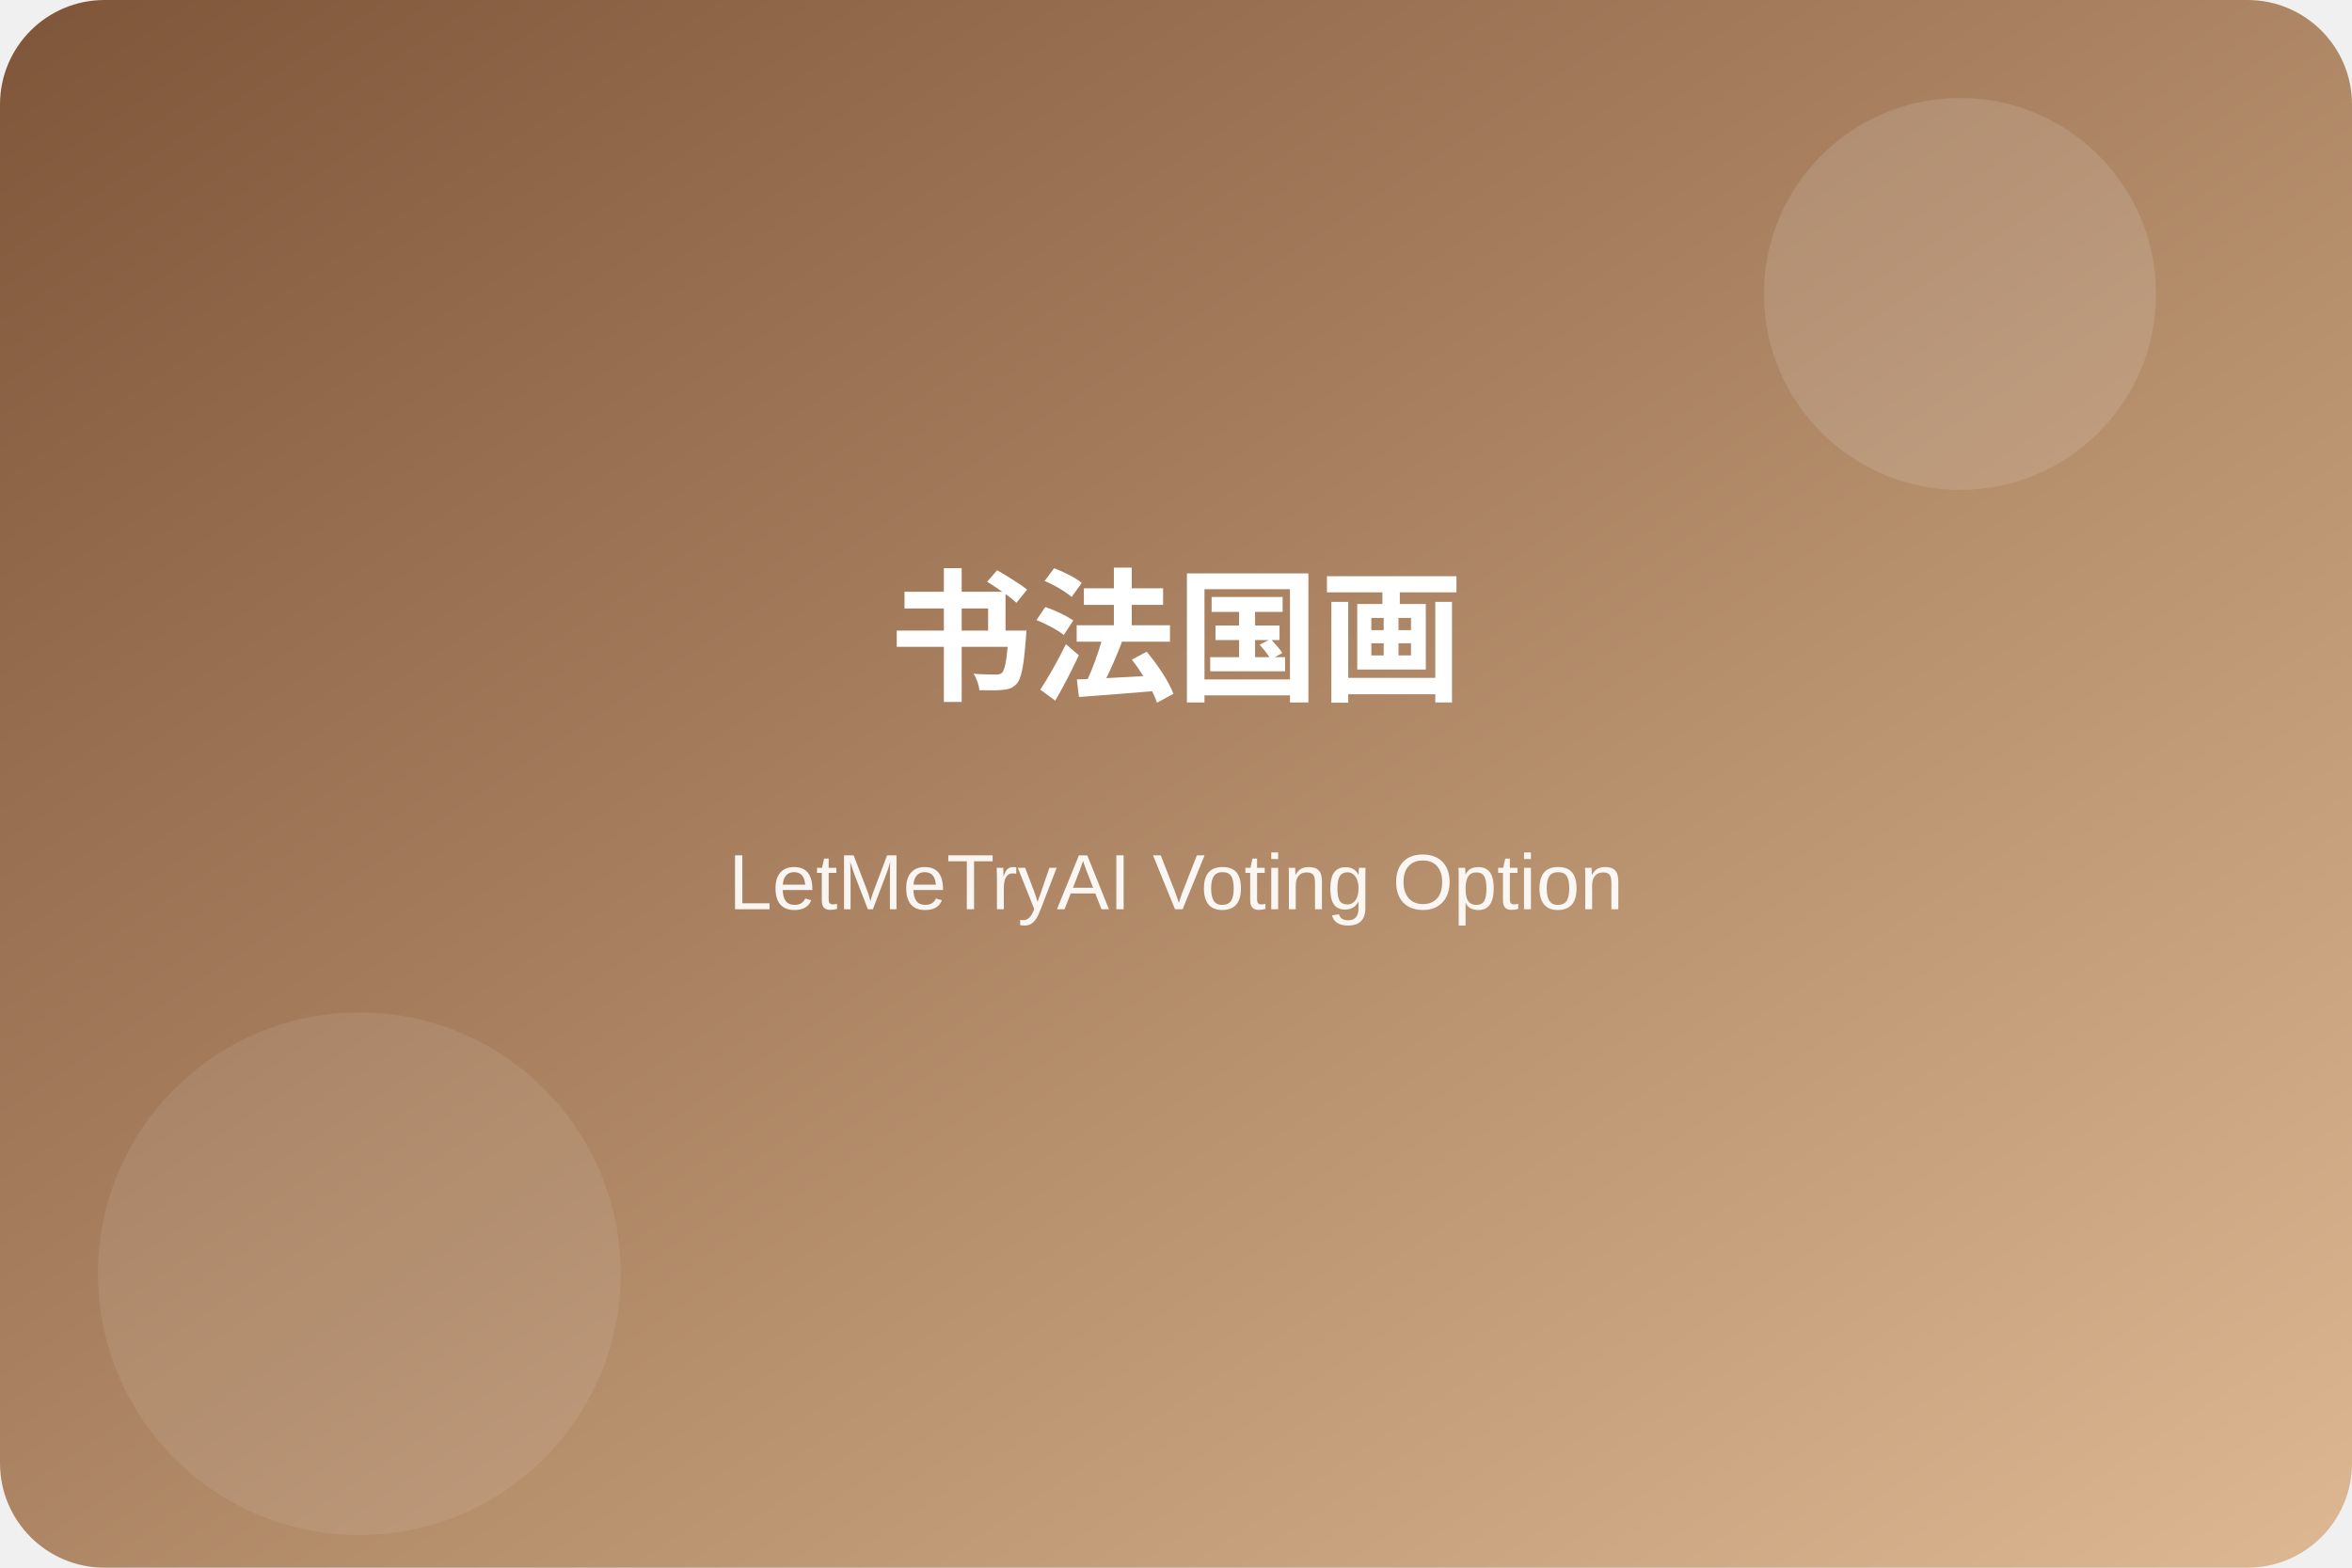
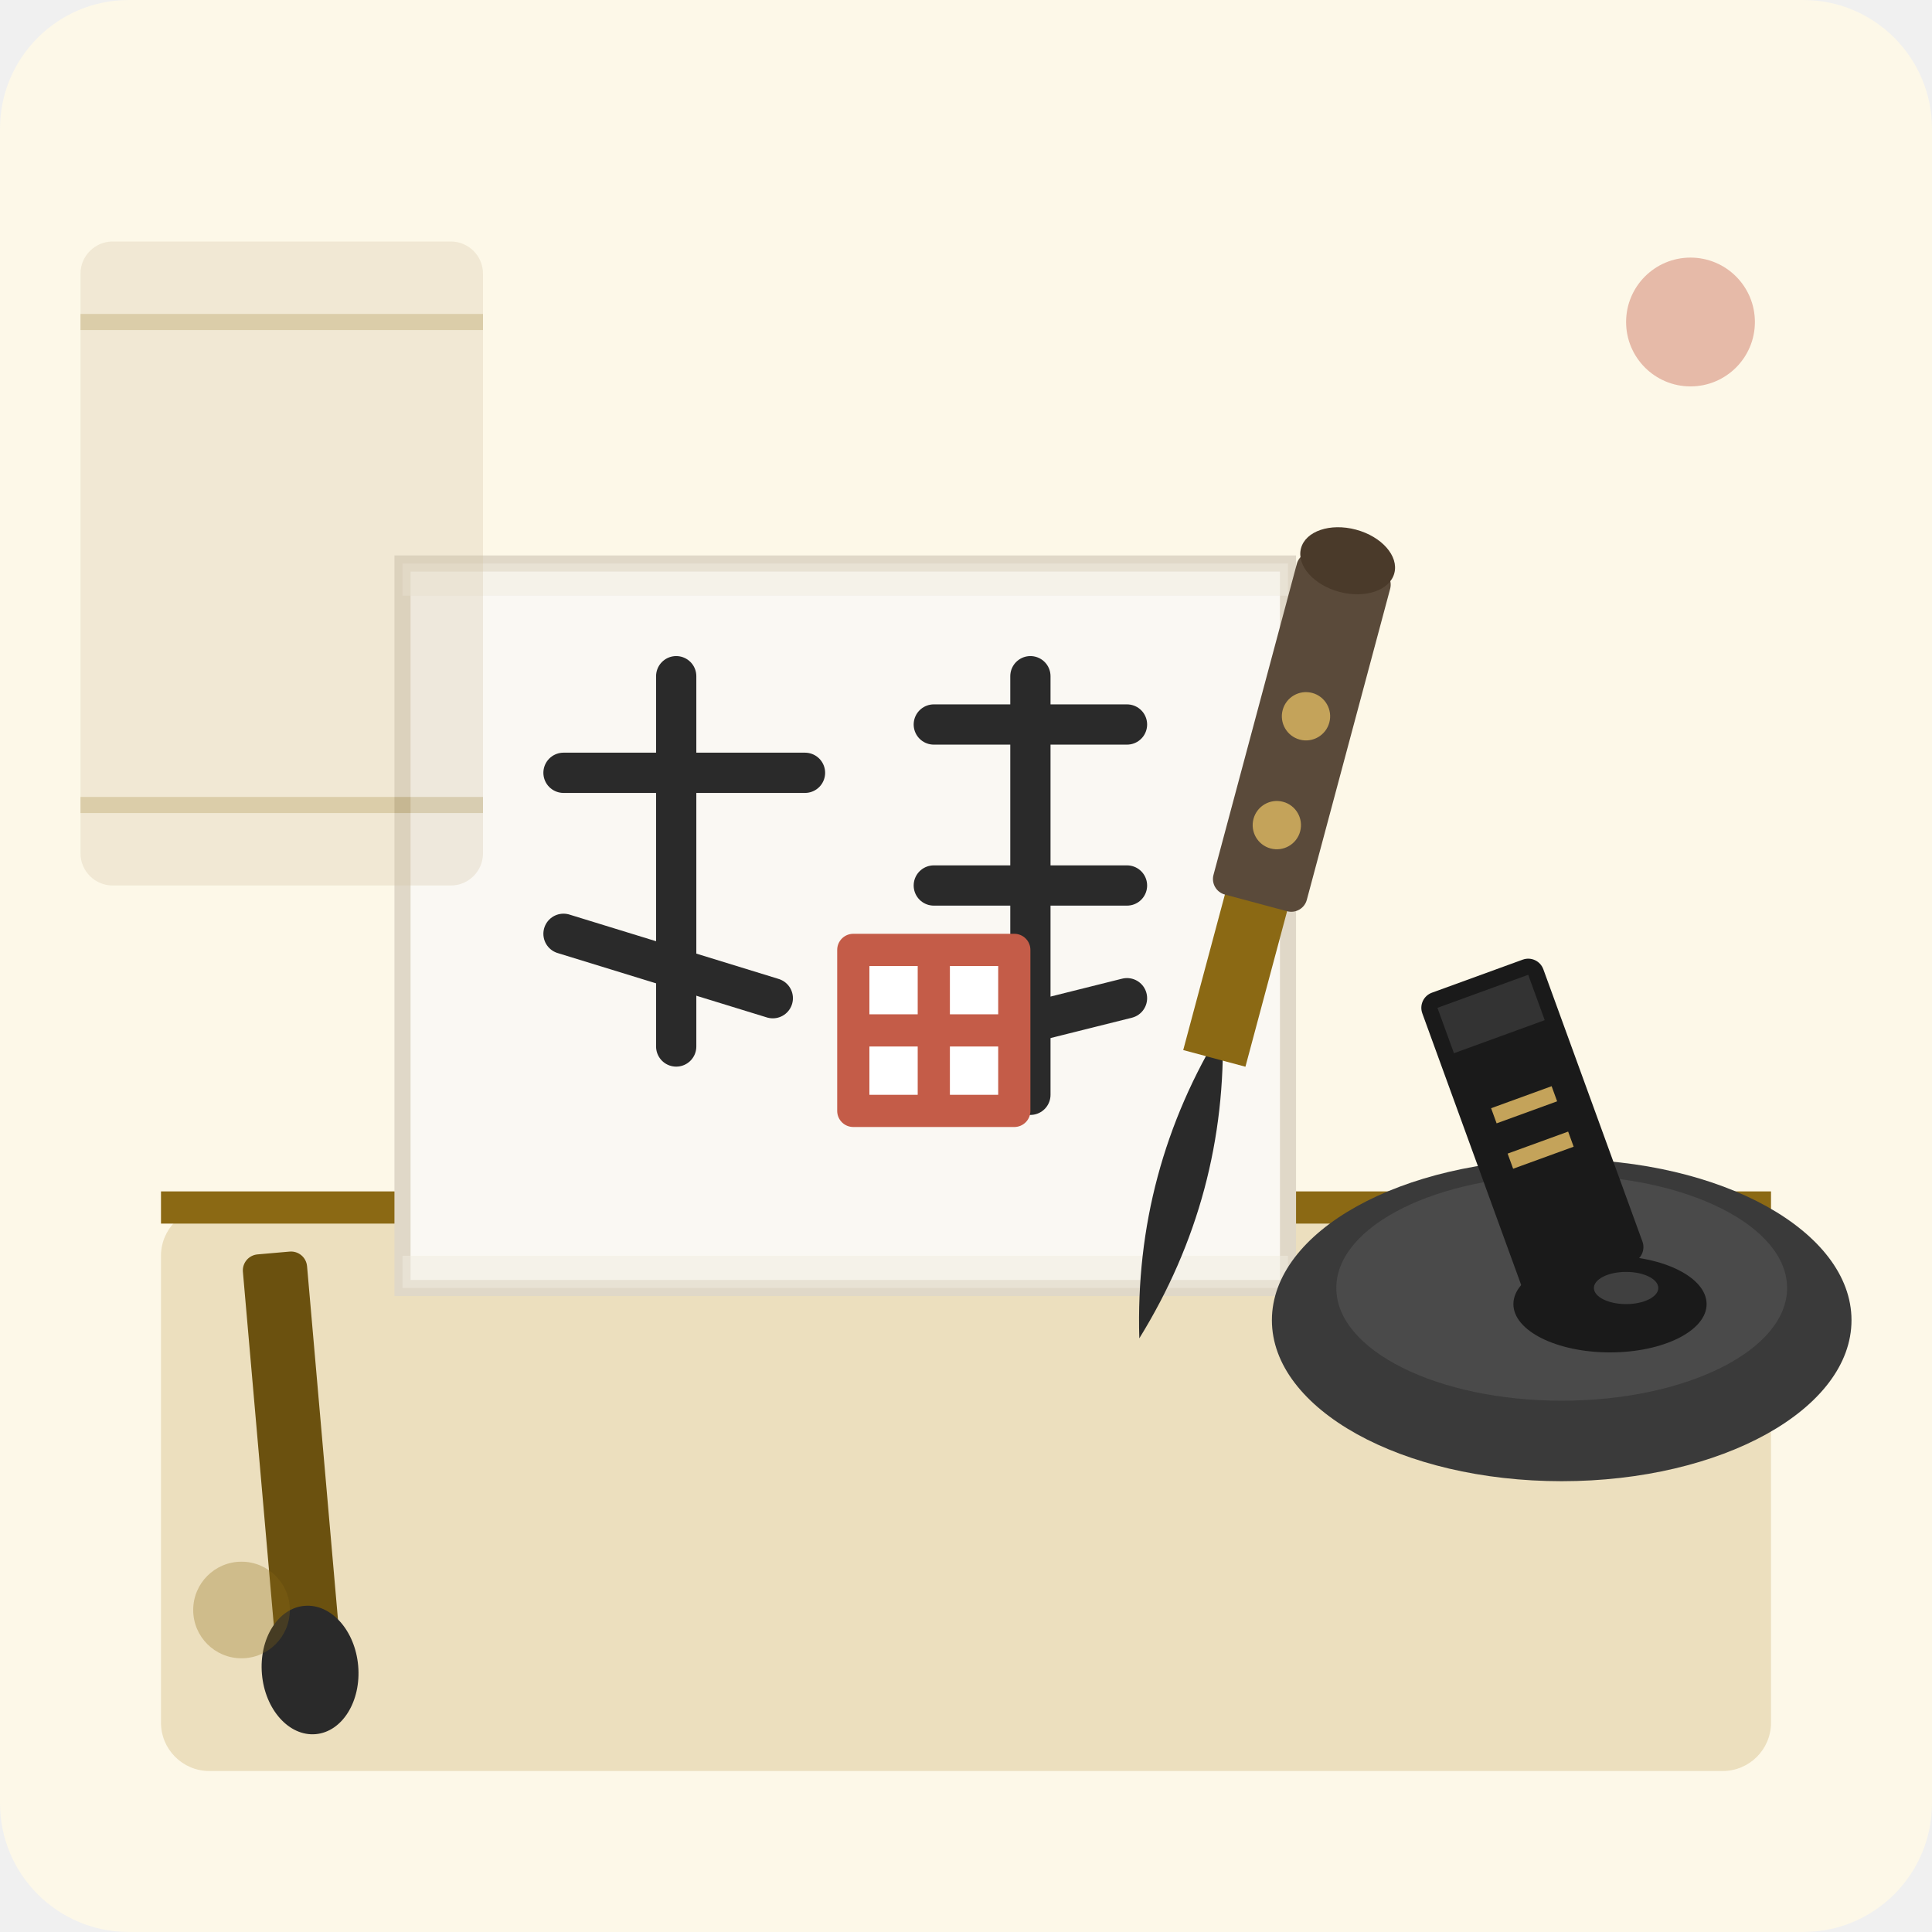
- <svg xmlns="http://www.w3.org/2000/svg" width="720" height="480" viewBox="0 0 720 480">
-   <defs>
-     <linearGradient id="grad" x1="0%" y1="0%" x2="100%" y2="100%">
-       <stop offset="0%" stop-color="#7f5539" />
-       <stop offset="100%" stop-color="#ddb892" />
-     </linearGradient>
-   </defs>
-   <rect width="720" height="480" rx="32" fill="url(#grad)" />
-   <circle cx="600" cy="90" r="60" fill="rgba(255,255,255,0.12)" />
-   <circle cx="110" cy="390" r="80" fill="rgba(255,255,255,0.08)" />
-   <text x="50%" y="44%" text-anchor="middle" font-size="44" font-family="Arial,Helvetica,sans-serif" fill="#ffffff" font-weight="700">书法国画</text>
-   <text x="50%" y="58%" text-anchor="middle" font-size="24" font-family="Arial,Helvetica,sans-serif" fill="rgba(255,255,255,0.92)">LetMeTryAI Voting Option</text>
+ <svg xmlns="http://www.w3.org/2000/svg" viewBox="0 0 120 120">
+   <rect width="120" height="120" fill="#fdf8e8" rx="8" />
+   <rect x="10" y="75" width="100" height="35" fill="#c4a35a" opacity="0.3" rx="3" />
+   <line x1="10" y1="75" x2="110" y2="75" stroke="#8b6914" stroke-width="2" />
+   <rect x="25" y="35" width="55" height="45" fill="#faf8f3" stroke="#e0d8c8" stroke-width="1" />
+   <rect x="25" y="35" width="55" height="2" fill="#f0ebe0" opacity="0.5" />
+   <rect x="25" y="78" width="55" height="2" fill="#f0ebe0" opacity="0.5" />
+   <g fill="none" stroke="#2a2a2a" stroke-width="2.5" stroke-linecap="round">
+     <line x1="35" y1="48" x2="50" y2="48" />
+     <line x1="42" y1="42" x2="42" y2="65" />
+     <line x1="35" y1="58" x2="48" y2="62" />
+     <line x1="58" y1="45" x2="70" y2="45" />
+     <line x1="58" y1="55" x2="70" y2="55" />
+     <line x1="64" y1="42" x2="64" y2="68" />
+     <line x1="58" y1="65" x2="70" y2="62" />
+   </g>
+   <rect x="52" y="58" width="12" height="12" fill="#c45c48" rx="1" />
+   <rect x="54" y="60" width="3" height="3" fill="#fff" />
+   <rect x="59" y="60" width="3" height="3" fill="#fff" />
+   <rect x="54" y="65" width="3" height="3" fill="#fff" />
+   <rect x="59" y="65" width="3" height="3" fill="#fff" />
+   <g transform="translate(85, 30) rotate(15)">
+     <path d="M0 35 Q-3 45 0 55 Q3 45 0 35" fill="#2a2a2a" />
+     <rect x="-2" y="25" width="4" height="12" fill="#8b6914" />
+     <rect x="-3" y="5" width="6" height="22" fill="#5a4a3a" rx="1" />
+     <circle cx="0" cy="15" r="1.5" fill="#c4a35a" />
+     <circle cx="0" cy="22" r="1.5" fill="#c4a35a" />
+     <ellipse cx="0" cy="5" rx="3" ry="2" fill="#4a3a2a" />
+   </g>
+   <g transform="translate(82, 70)">
+     <ellipse cx="15" cy="12" rx="18" ry="10" fill="#3a3a3a" />
+     <ellipse cx="15" cy="10" rx="14" ry="7" fill="#4a4a4a" />
+     <ellipse cx="18" cy="11" rx="6" ry="3" fill="#1a1a1a" />
+     <ellipse cx="19" cy="10" rx="2" ry="1" fill="#666" opacity="0.5" />
+   </g>
+   <g transform="translate(88, 62) rotate(-20)">
+     <rect x="0" y="0" width="8" height="20" fill="#1a1a1a" rx="1" />
+     <rect x="1" y="1" width="6" height="3" fill="#333" />
+     <rect x="2" y="8" width="4" height="1" fill="#c4a35a" />
+     <rect x="2" y="11" width="4" height="1" fill="#c4a35a" />
+   </g>
+   <g transform="translate(15, 78) rotate(-5)">
+     <rect x="0" y="0" width="4" height="25" fill="#6b510f" rx="1" />
+     <ellipse cx="2" cy="26" rx="3" ry="4" fill="#2a2a2a" />
+   </g>
+   <g transform="translate(5, 15)" opacity="0.3">
+     <rect x="0" y="0" width="25" height="40" fill="#d4c4a4" rx="2" />
+     <line x1="0" y1="5" x2="25" y2="5" stroke="#8b6914" stroke-width="1" />
+     <line x1="0" y1="35" x2="25" y2="35" stroke="#8b6914" stroke-width="1" />
+   </g>
+   <circle cx="105" cy="20" r="4" fill="#c45c48" opacity="0.4" />
+   <circle cx="15" cy="100" r="3" fill="#8b6914" opacity="0.3" />
</svg>
